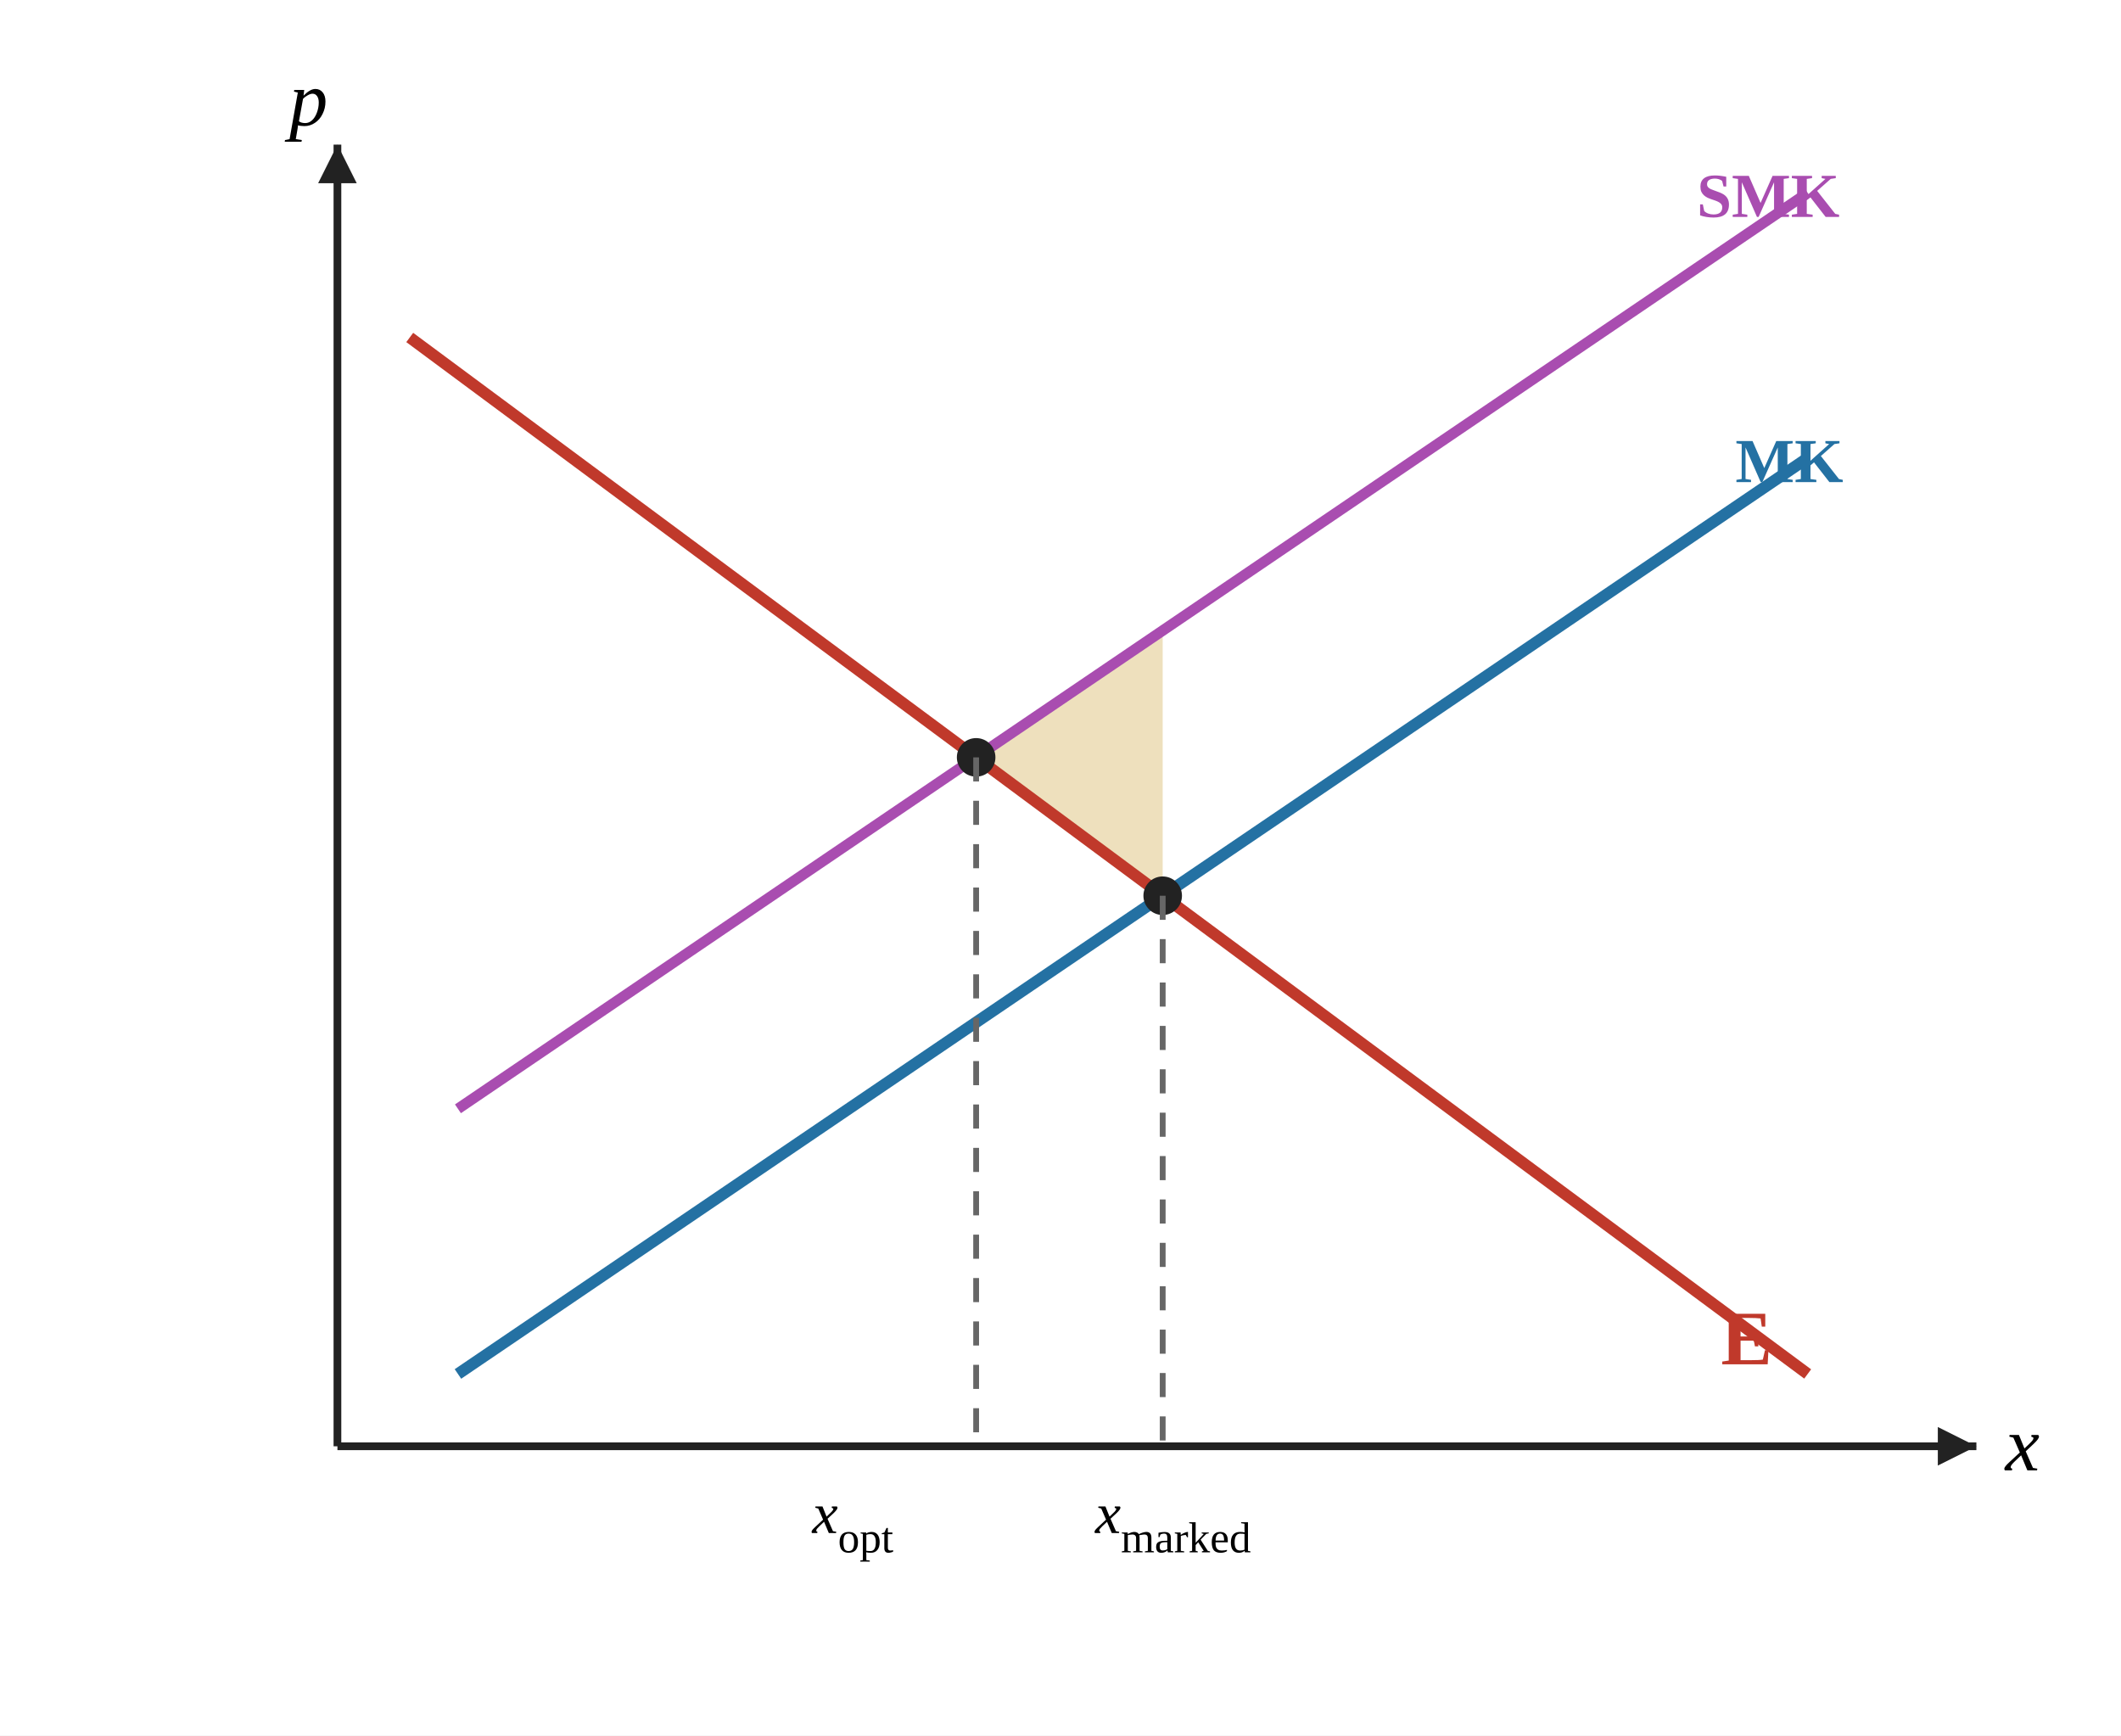
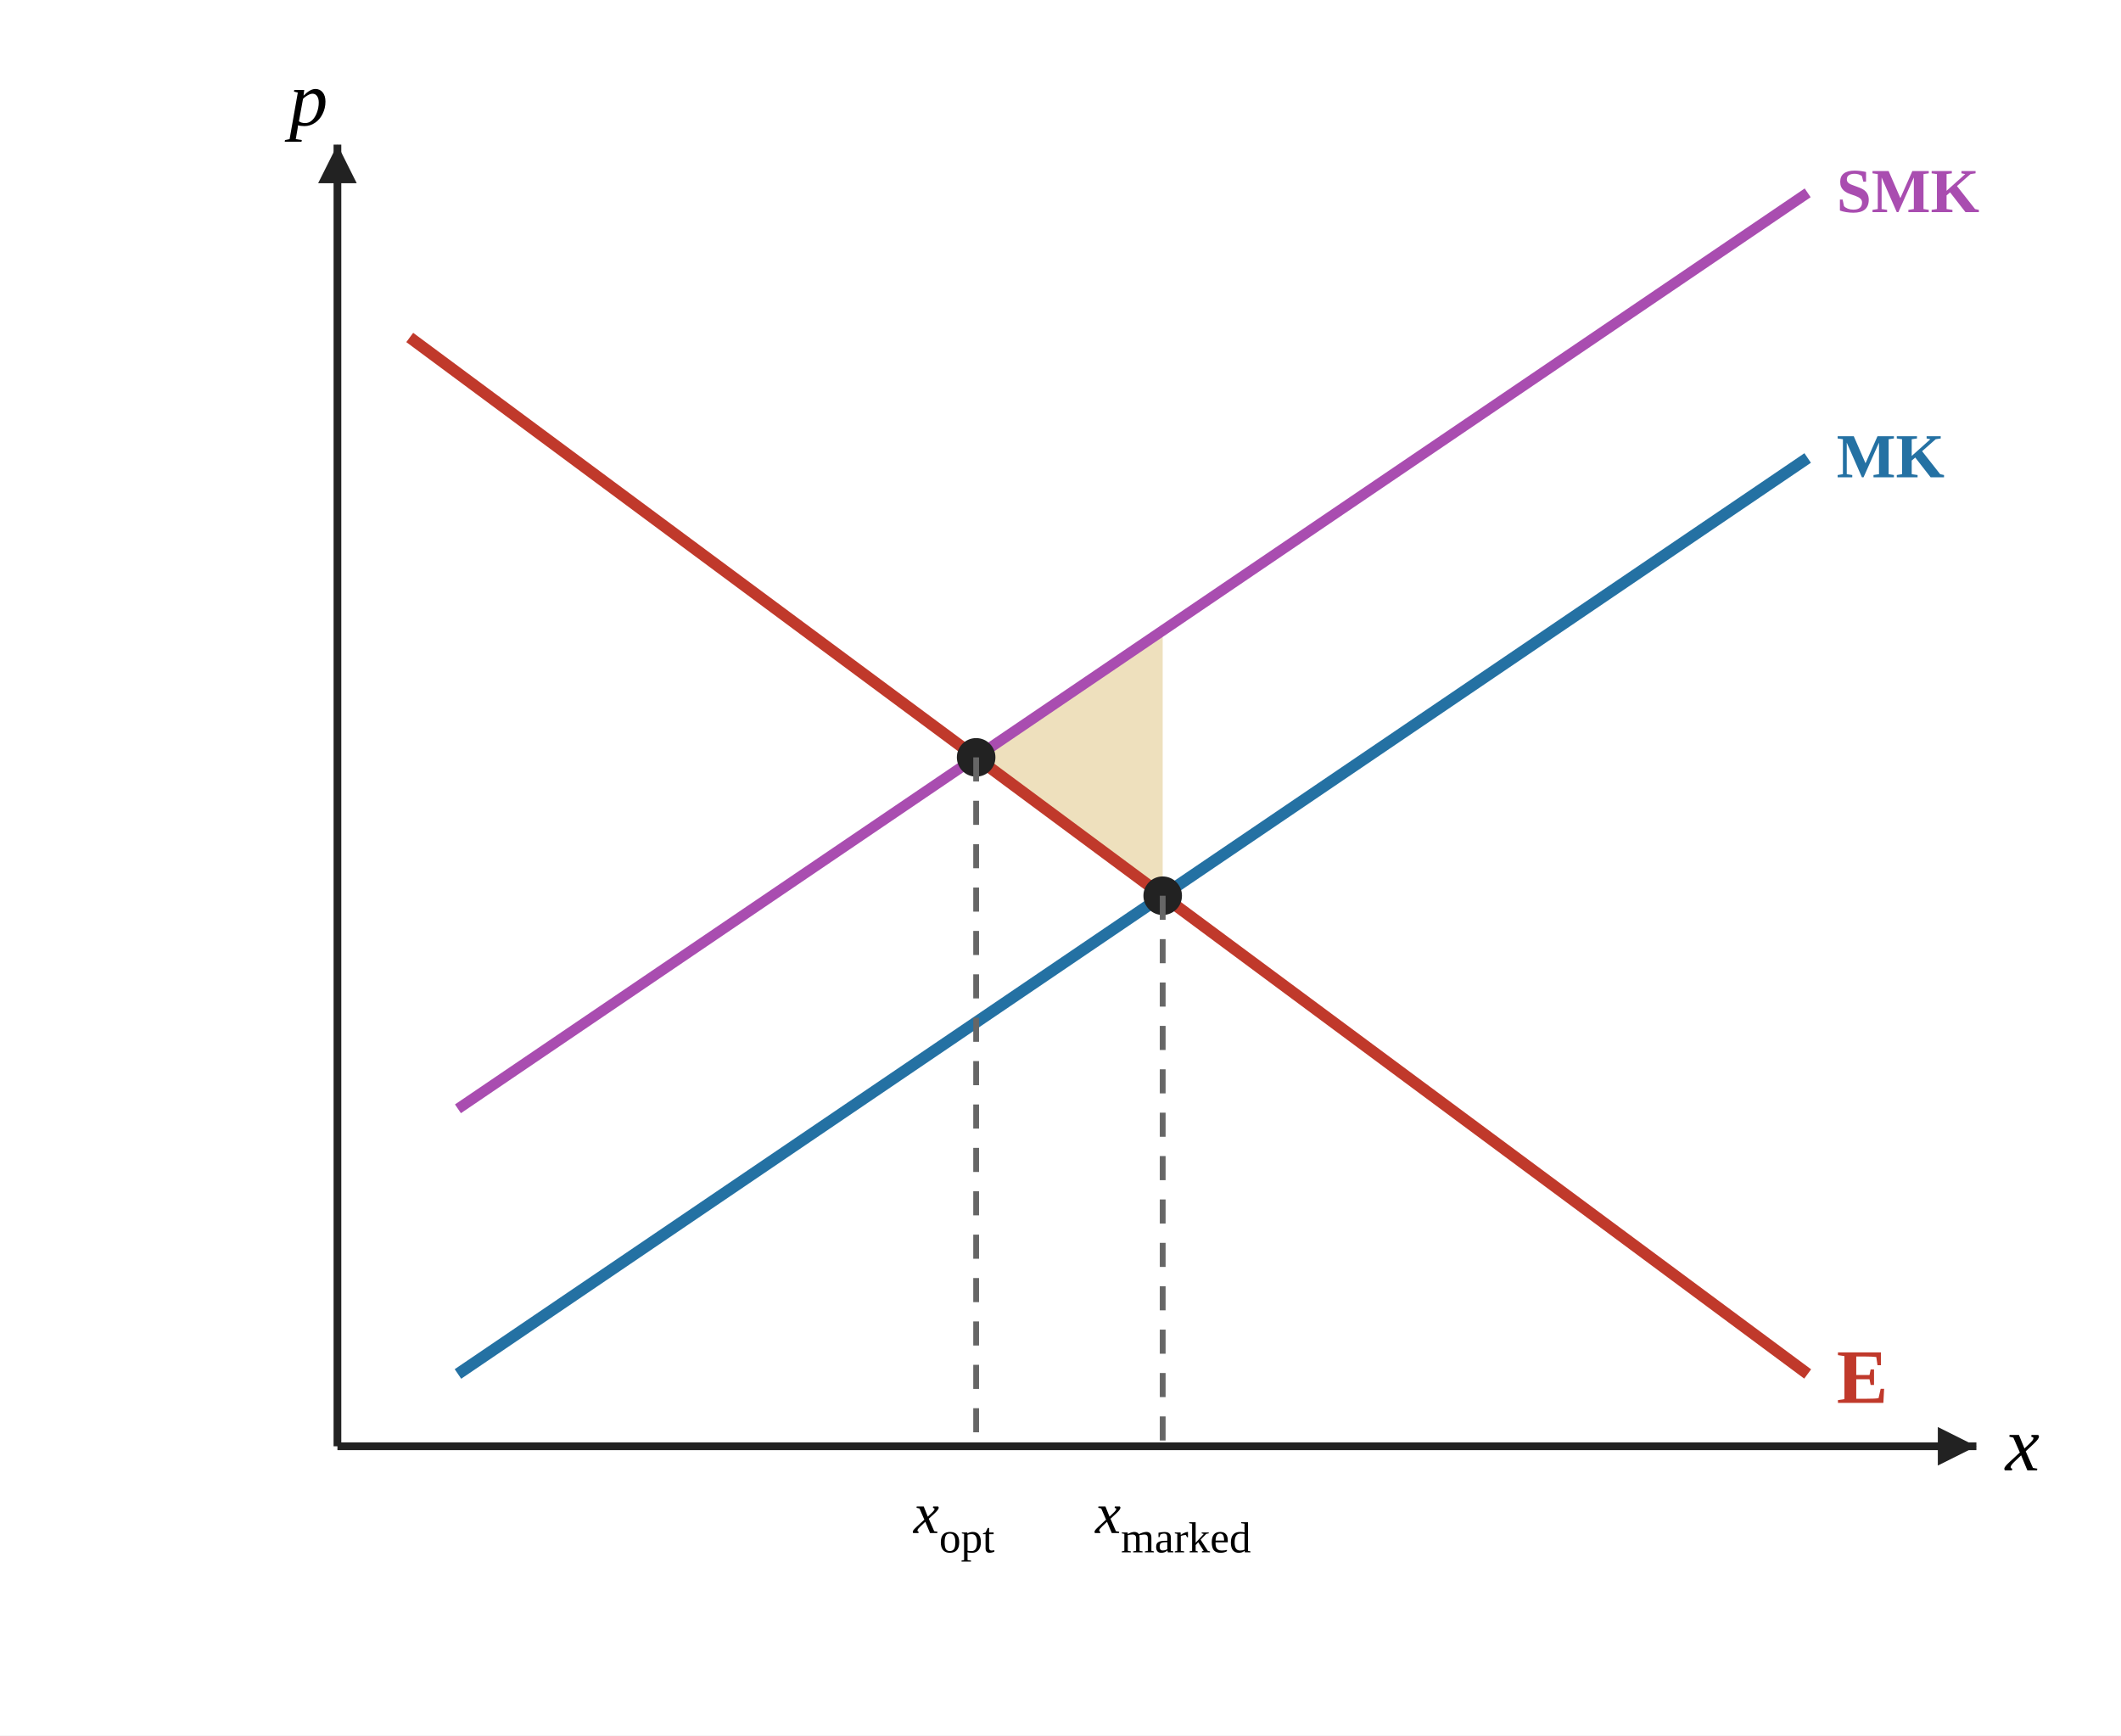
- <svg xmlns="http://www.w3.org/2000/svg" viewBox="0 0 440 360" font-family="Georgia, 'Times New Roman', serif" role="img" aria-label="Negativ eksternalitet: E-kurven, den private marginalkostnaden MK (privat tilbud) og den samfunnsøkonomiske marginalkostnaden SMK som ligger over MK med den marginale eksterne skaden. Markedet havner der E møter MK (for stor mengde x_marked), mens samfunnsøkonomisk optimum er der E møter SMK (lavere x_opt). Trekanten mellom de to mengdene er dødvektstapet.">
+ <svg xmlns="http://www.w3.org/2000/svg" viewBox="0 0 440 360" font-family="Georgia, 'Times New Roman', serif" role="img" aria-label="Negativ eksternalitet: etterspørselskurven, den private marginalkostnaden MK (privat tilbud) og den samfunnsøkonomiske marginalkostnaden SMK som ligger over MK med den marginale eksterne skaden. Markedet havner der E møter MK (for stor mengde x_marked), mens samfunnsøkonomisk optimum er der E møter SMK (lavere x_opt). Trekanten mellom de to mengdene er dødvektstapet.">
  <rect width="440" height="360" fill="#ffffff" />
  <line x1="70" y1="300" x2="410" y2="300" stroke="#222" stroke-width="1.6" />
  <line x1="70" y1="300" x2="70" y2="30" stroke="#222" stroke-width="1.6" />
  <polygon points="410,300 402,296 402,304" fill="#222" />
  <polygon points="70,30 66,38 74,38" fill="#222" />
  <text x="416" y="305" font-size="16" font-style="italic">x</text>
  <text x="60" y="26" font-size="16" font-style="italic">p</text>
  <polygon points="202.5,157.1 241.2,185.8 241.2,130.8" fill="#bf8700" opacity="0.26" />
  <line x1="85.0" y1="70.0" x2="375.0" y2="285.0" stroke="#c0392b" stroke-width="2.4" />
  <line x1="95.0" y1="285.0" x2="375.0" y2="95.0" stroke="#2471a3" stroke-width="2.4" />
  <line x1="95.0" y1="230.0" x2="375.0" y2="40.0" stroke="#a94db0" stroke-width="2.2" />
-   <text x="357.0" y="283.0" font-size="16" fill="#c0392b" font-weight="bold">E</text>
-   <text x="360.0" y="100.0" font-size="13" fill="#2471a3" font-weight="bold">MK</text>
-   <text x="352.0" y="45.0" font-size="13" fill="#a94db0" font-weight="bold">SMK</text>
+   <text x="381.0" y="291.0" font-size="16" fill="#c0392b" font-weight="bold">E</text>
+   <text x="381.0" y="99.0" font-size="13" fill="#2471a3" font-weight="bold">MK</text>
+   <text x="381.0" y="44.0" font-size="13" fill="#a94db0" font-weight="bold">SMK</text>
  <circle cx="241.2" cy="185.8" r="4" fill="#222" />
  <circle cx="202.5" cy="157.1" r="4" fill="#222" />
  <line x1="241.2" y1="185.8" x2="241.2" y2="300.0" stroke="#666" stroke-width="1.2" stroke-dasharray="5 4" />
  <line x1="202.5" y1="157.1" x2="202.5" y2="300.0" stroke="#666" stroke-width="1.2" stroke-dasharray="5 4" />
-   <text x="227.2" y="318.0" font-size="12" fill="#000" font-style="italic">x<tspan font-size="9" dy="4" font-style="normal">marked</tspan>
+   <text x="227.2" y="318" font-size="12" font-style="italic">x<tspan font-size="9" dy="4" font-style="normal">marked</tspan>
  </text>
-   <text x="168.5" y="318.0" font-size="12" fill="#000" font-style="italic">x<tspan font-size="9" dy="4" font-style="normal">opt</tspan>
+   <text x="189.5" y="318" font-size="12" font-style="italic">x<tspan font-size="9" dy="4" font-style="normal">opt</tspan>
  </text>
</svg>
